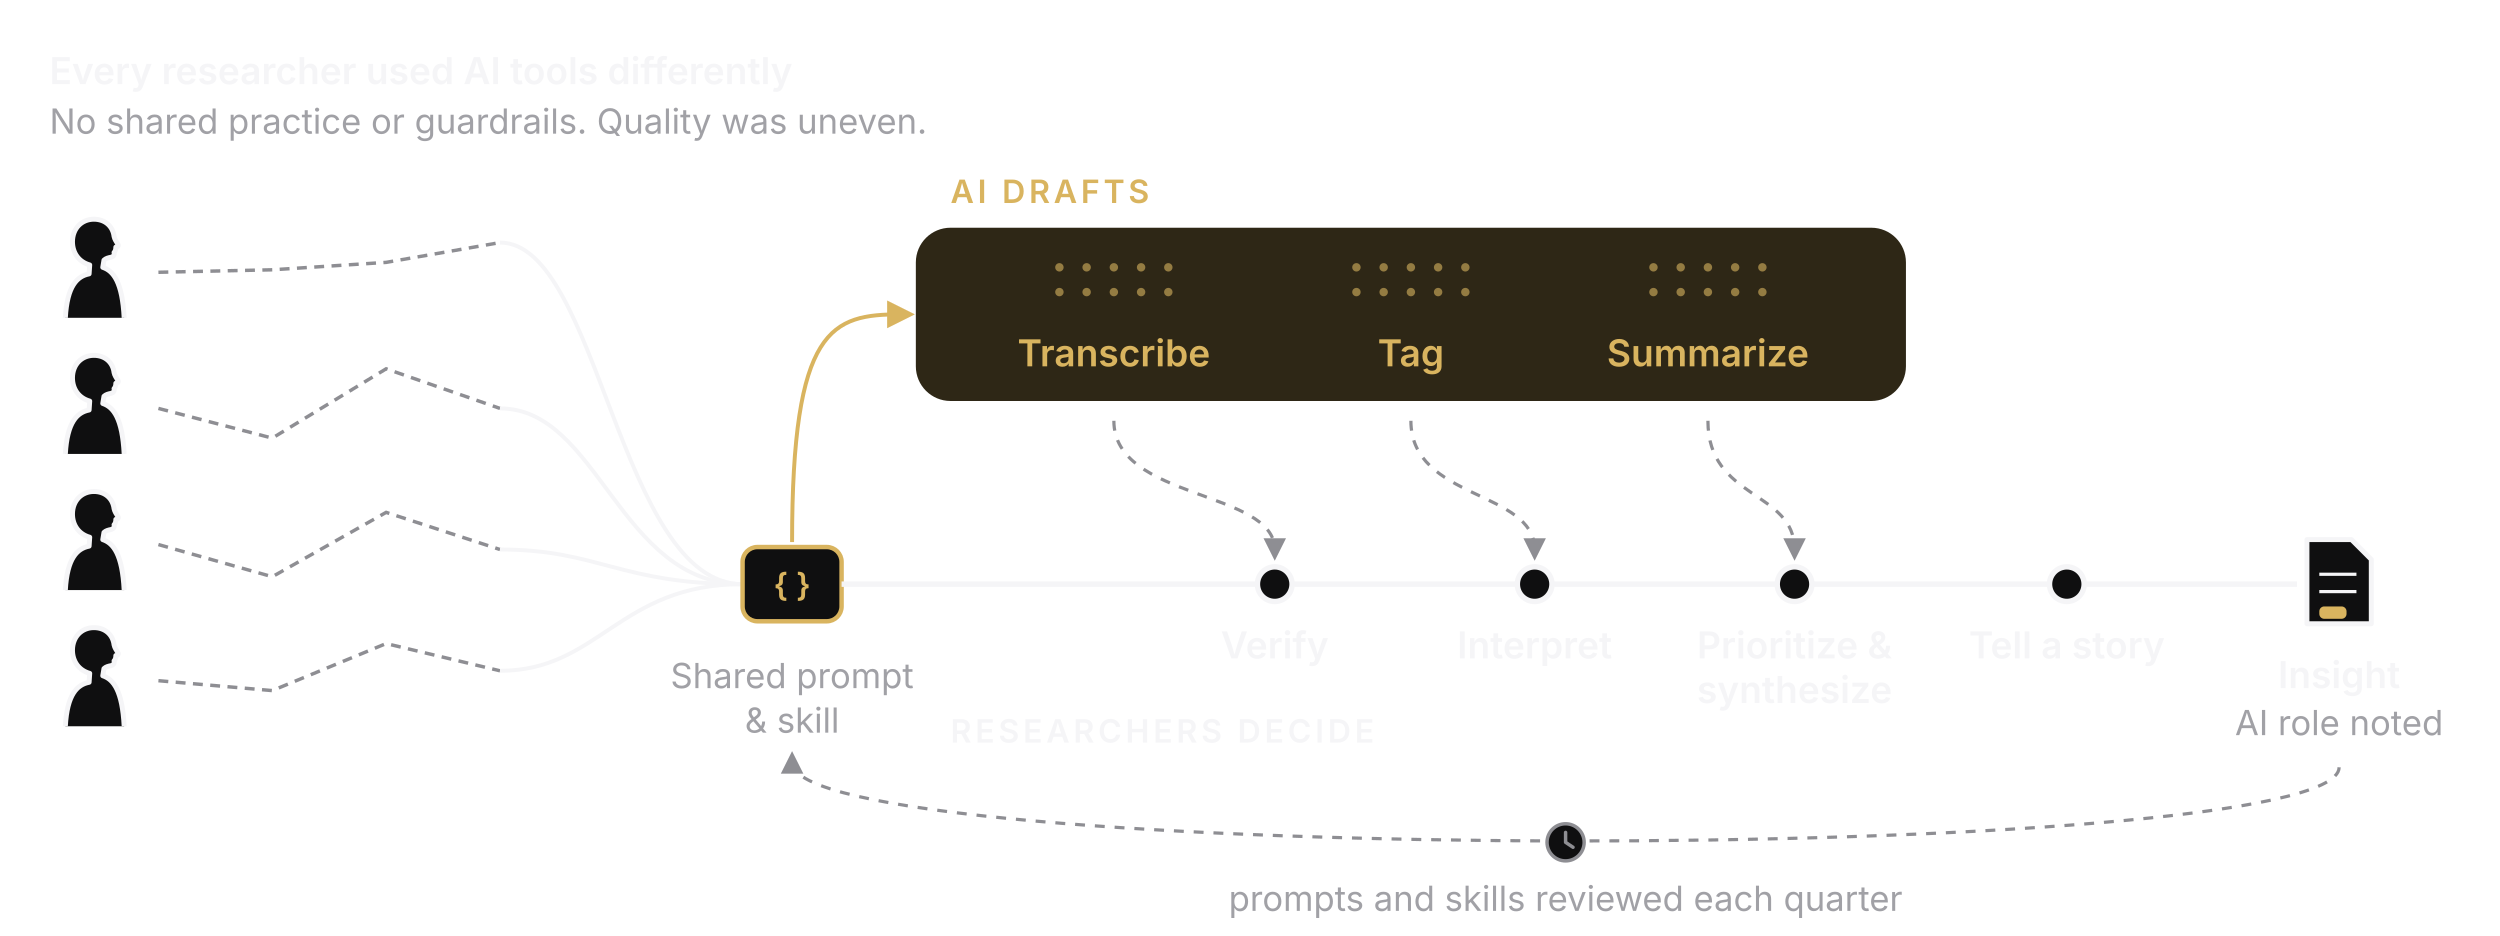
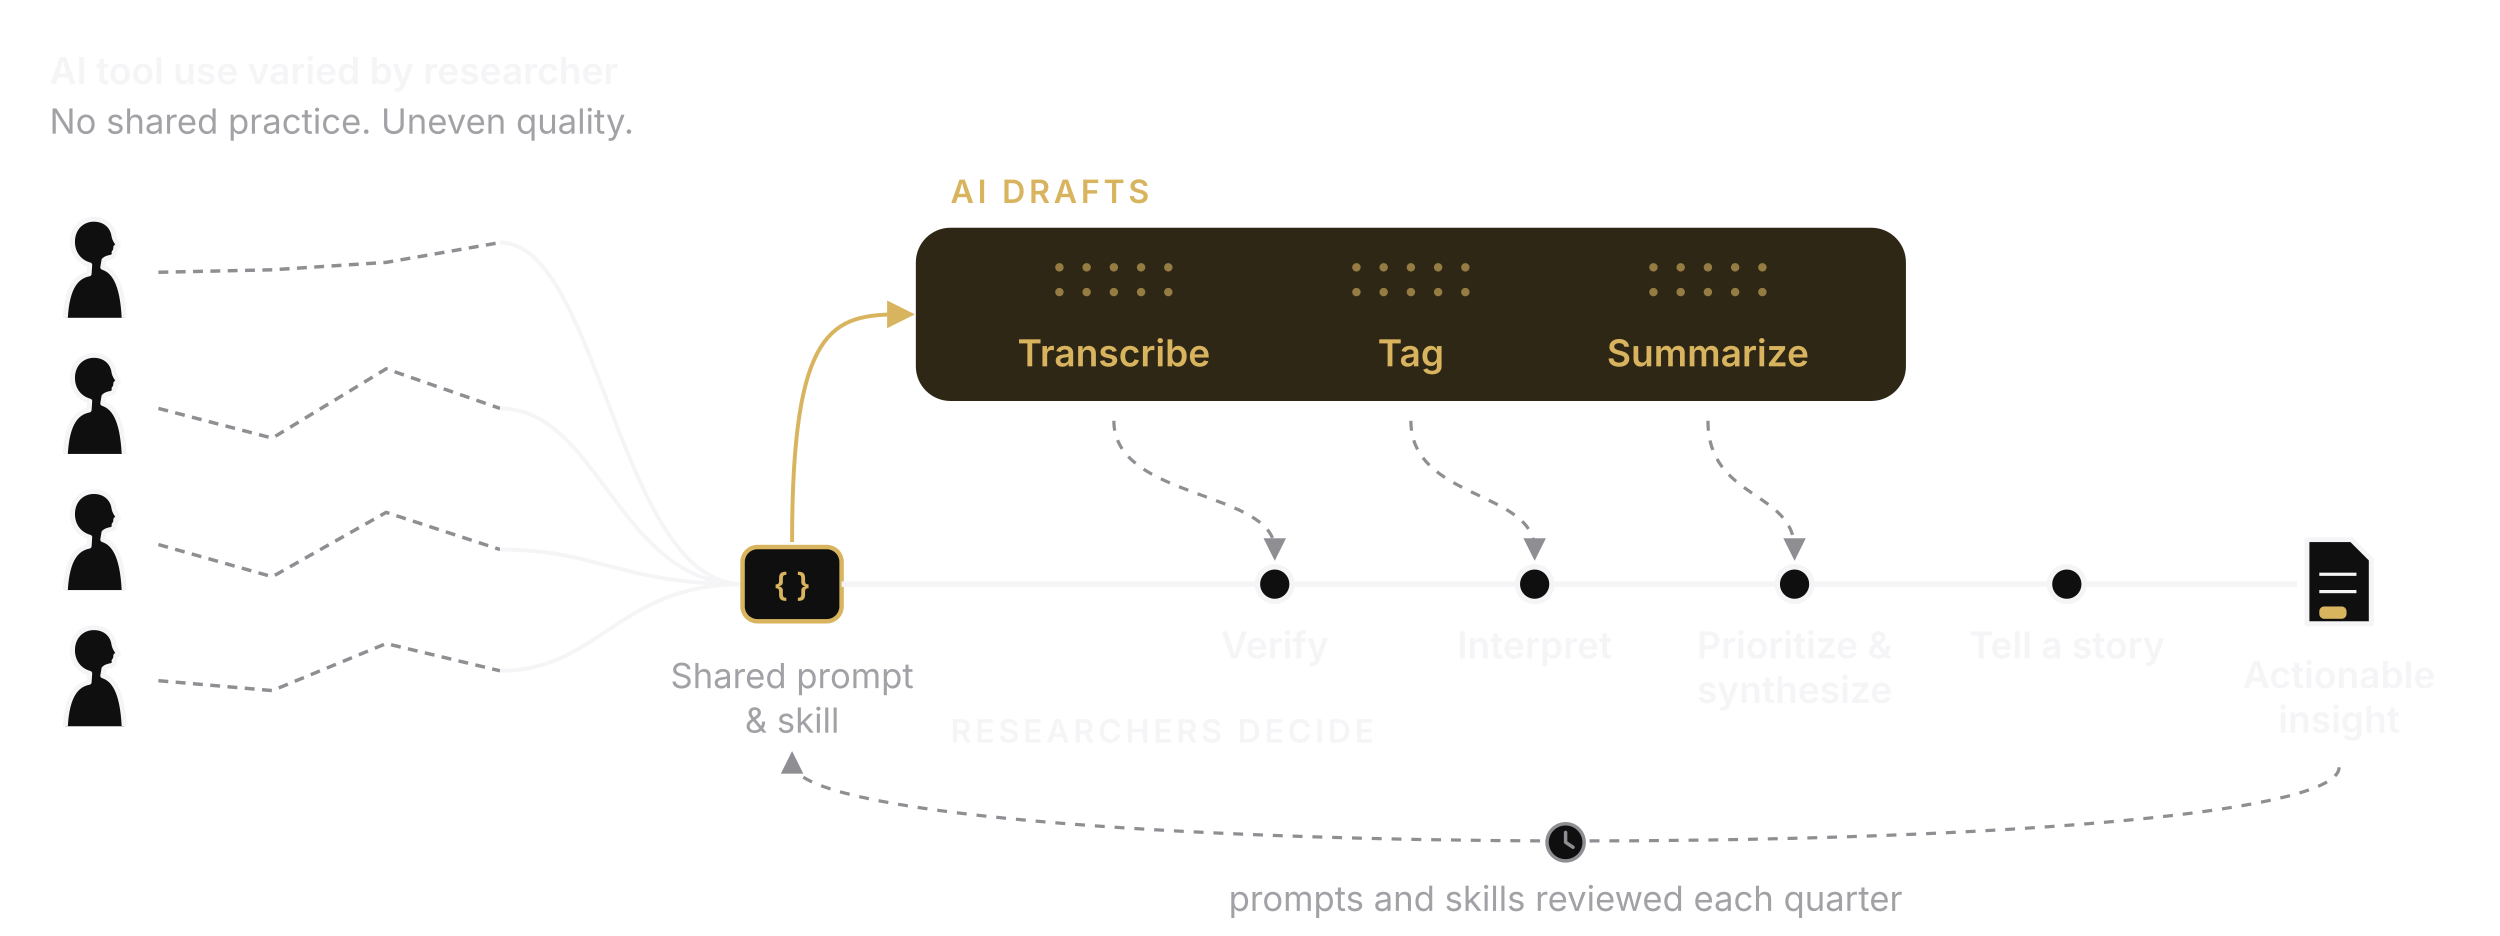
<svg xmlns="http://www.w3.org/2000/svg" viewBox="0 0 1010 378" fill="#f5f5f7" font-family="-apple-system, BlinkMacSystemFont, 'SF Pro Text', 'Helvetica Neue', Inter, Arial, sans-serif">
  <defs>
    <marker id="ar" viewBox="0 0 10 10" refX="5" refY="5" markerWidth="7" markerHeight="7" orient="auto-start-reverse">
      <path d="M0 0 L10 5 L0 10z" fill="#8e8e93" />
    </marker>
    <marker id="aa" viewBox="0 0 10 10" refX="5" refY="5" markerWidth="7" markerHeight="7" orient="auto-start-reverse">
      <path d="M0 0 L10 5 L0 10z" fill="#d9b45f" />
    </marker>
  </defs>
-   <text x="20" y="34" font-size="15" font-weight="600" fill="#f5f5f7" text-anchor="start">Every researcher used AI tools differently</text>
-   <text x="20" y="54" font-size="14" font-weight="400" fill="#a1a1a6" text-anchor="start">No shared practice or guardrails. Quality was uneven.</text>
-   <g transform="translate(18 72) scale(0.12)">
-     <path d="M70 470 C76 362 110 330 150 322 L152 292 C116 282 94 252 94 214 C94 168 126 138 166 138 C204 138 230 162 234 196 C236 206 242 214 248 224 C250 228 246 232 240 232 C240 240 238 246 234 250 C236 258 232 264 224 266 C214 268 206 270 200 276 L196 300 C232 312 262 350 268 470" fill="#0f0f10" stroke="#f5f5f7" stroke-width="16.7" stroke-linejoin="round" />
+   <text x="20" y="34" font-size="15" font-weight="600" fill="#f5f5f7" text-anchor="start">AI tool use varied by researcher</text>
+   <text x="20" y="54" font-size="14" font-weight="400" fill="#a1a1a6" text-anchor="start">No shared practice. Uneven quality.</text>
+   <g>
+     <g transform="translate(18 72) scale(0.12)">
+       <path d="M70 470 C76 362 110 330 150 322 L152 292 C116 282 94 252 94 214 C94 168 126 138 166 138 C204 138 230 162 234 196 C236 206 242 214 248 224 C250 228 246 232 240 232 C240 240 238 246 234 250 C236 258 232 264 224 266 C214 268 206 270 200 276 L196 300 C232 312 262 350 268 470" fill="#0f0f10" stroke="#f5f5f7" stroke-width="16.7" stroke-linejoin="round" />
+     </g>
+     <path d="M64 110 L110 109 L156 106 L202 98" fill="none" stroke="#8e8e93" stroke-width="1.4" stroke-dasharray="4 3" />
+     <path d="M202 98 C242 98, 250 236, 300 236" fill="none" stroke="#f5f5f7" stroke-width="1.6" />
+     <g transform="translate(18 127) scale(0.12)">
+       <path d="M70 470 C76 362 110 330 150 322 L152 292 C116 282 94 252 94 214 C94 168 126 138 166 138 C204 138 230 162 234 196 C236 206 242 214 248 224 C250 228 246 232 240 232 C240 240 238 246 234 250 C236 258 232 264 224 266 C214 268 206 270 200 276 L196 300 C232 312 262 350 268 470" fill="#0f0f10" stroke="#f5f5f7" stroke-width="16.7" stroke-linejoin="round" />
+     </g>
+     <path d="M64 165 L110 177 L156 149 L202 165" fill="none" stroke="#8e8e93" stroke-width="1.4" stroke-dasharray="4 3" />
+     <path d="M202 165 C242 165, 250 236, 300 236" fill="none" stroke="#f5f5f7" stroke-width="1.6" />
+     <g transform="translate(18 182) scale(0.12)">
+       <path d="M70 470 C76 362 110 330 150 322 L152 292 C116 282 94 252 94 214 C94 168 126 138 166 138 C204 138 230 162 234 196 C236 206 242 214 248 224 C250 228 246 232 240 232 C240 240 238 246 234 250 C236 258 232 264 224 266 C214 268 206 270 200 276 L196 300 C232 312 262 350 268 470" fill="#0f0f10" stroke="#f5f5f7" stroke-width="16.7" stroke-linejoin="round" />
+     </g>
+     <path d="M64 220 L110 233 L156 207 L202 222" fill="none" stroke="#8e8e93" stroke-width="1.4" stroke-dasharray="4 3" />
+     <path d="M202 222 C242 222, 250 236, 300 236" fill="none" stroke="#f5f5f7" stroke-width="1.6" />
+     <g transform="translate(18 237) scale(0.12)">
+       <path d="M70 470 C76 362 110 330 150 322 L152 292 C116 282 94 252 94 214 C94 168 126 138 166 138 C204 138 230 162 234 196 C236 206 242 214 248 224 C250 228 246 232 240 232 C240 240 238 246 234 250 C236 258 232 264 224 266 C214 268 206 270 200 276 L196 300 C232 312 262 350 268 470" fill="#0f0f10" stroke="#f5f5f7" stroke-width="16.7" stroke-linejoin="round" />
+     </g>
+     <path d="M64 275 L110 279 L156 260 L202 271" fill="none" stroke="#8e8e93" stroke-width="1.4" stroke-dasharray="4 3" />
+     <path d="M202 271 C242 271, 250 236, 300 236" fill="none" stroke="#f5f5f7" stroke-width="1.6" />
+     <rect x="300" y="221" width="40" height="30" rx="6" fill="#0f0f10" stroke="#d9b45f" stroke-width="1.8" />
+     <text x="320" y="241" font-size="13" font-weight="600" fill="#d9b45f" text-anchor="middle">{ }</text>
+     <text x="320" y="278" font-size="14" font-weight="400" fill="#a1a1a6" text-anchor="middle">Shared prompt</text>
+     <text x="320" y="296" font-size="14" font-weight="400" fill="#a1a1a6" text-anchor="middle">&amp; skill</text>
+     <rect x="370" y="92" width="400" height="70" rx="14" fill="#2e2716" />
+     <text x="384" y="82" font-size="13" font-weight="600" fill="#d9b45f" text-anchor="start" letter-spacing="1.5">AI DRAFTS</text>
+     <path d="M320 219 C320 132, 336 127, 364 127" fill="none" stroke="#d9b45f" stroke-width="1.6" marker-end="url(#aa)" />
+     <circle cx="428" cy="108" r="1.7" fill="#d9b45f" opacity=".6" />
+     <circle cx="428" cy="118" r="1.7" fill="#d9b45f" opacity=".6" />
+     <circle cx="439" cy="108" r="1.7" fill="#d9b45f" opacity=".6" />
+     <circle cx="439" cy="118" r="1.7" fill="#d9b45f" opacity=".6" />
+     <circle cx="450" cy="108" r="1.7" fill="#d9b45f" opacity=".6" />
+     <circle cx="450" cy="118" r="1.7" fill="#d9b45f" opacity=".6" />
+     <circle cx="461" cy="108" r="1.7" fill="#d9b45f" opacity=".6" />
+     <circle cx="461" cy="118" r="1.7" fill="#d9b45f" opacity=".6" />
+     <circle cx="472" cy="108" r="1.7" fill="#d9b45f" opacity=".6" />
+     <circle cx="472" cy="118" r="1.7" fill="#d9b45f" opacity=".6" />
+     <text x="450" y="148" font-size="15" font-weight="600" fill="#d9b45f" text-anchor="middle">Transcribe</text>
+     <circle cx="548" cy="108" r="1.7" fill="#d9b45f" opacity=".6" />
+     <circle cx="548" cy="118" r="1.7" fill="#d9b45f" opacity=".6" />
+     <circle cx="559" cy="108" r="1.7" fill="#d9b45f" opacity=".6" />
+     <circle cx="559" cy="118" r="1.7" fill="#d9b45f" opacity=".6" />
+     <circle cx="570" cy="108" r="1.7" fill="#d9b45f" opacity=".6" />
+     <circle cx="570" cy="118" r="1.7" fill="#d9b45f" opacity=".6" />
+     <circle cx="581" cy="108" r="1.7" fill="#d9b45f" opacity=".6" />
+     <circle cx="581" cy="118" r="1.7" fill="#d9b45f" opacity=".6" />
+     <circle cx="592" cy="108" r="1.7" fill="#d9b45f" opacity=".6" />
+     <circle cx="592" cy="118" r="1.7" fill="#d9b45f" opacity=".6" />
+     <text x="570" y="148" font-size="15" font-weight="600" fill="#d9b45f" text-anchor="middle">Tag</text>
+     <circle cx="668" cy="108" r="1.7" fill="#d9b45f" opacity=".6" />
+     <circle cx="668" cy="118" r="1.7" fill="#d9b45f" opacity=".6" />
+     <circle cx="679" cy="108" r="1.7" fill="#d9b45f" opacity=".6" />
+     <circle cx="679" cy="118" r="1.7" fill="#d9b45f" opacity=".6" />
+     <circle cx="690" cy="108" r="1.7" fill="#d9b45f" opacity=".6" />
+     <circle cx="690" cy="118" r="1.7" fill="#d9b45f" opacity=".6" />
+     <circle cx="701" cy="108" r="1.7" fill="#d9b45f" opacity=".6" />
+     <circle cx="701" cy="118" r="1.7" fill="#d9b45f" opacity=".6" />
+     <circle cx="712" cy="108" r="1.7" fill="#d9b45f" opacity=".6" />
+     <circle cx="712" cy="118" r="1.7" fill="#d9b45f" opacity=".6" />
+     <text x="690" y="148" font-size="15" font-weight="600" fill="#d9b45f" text-anchor="middle">Summarize</text>
+     <line x1="340" y1="236" x2="928" y2="236" stroke="#f5f5f7" stroke-width="2.2" />
+     <text x="384" y="300" font-size="13" font-weight="600" fill="#f5f5f7" text-anchor="start" letter-spacing="1.5">RESEARCHERS DECIDE</text>
+     <circle cx="515" cy="236" r="7" fill="#0f0f10" stroke="#f5f5f7" stroke-width="2.2" />
+     <text x="515" y="266" font-size="15" font-weight="600" fill="#f5f5f7" text-anchor="middle">Verify</text>
+     <circle cx="620" cy="236" r="7" fill="#0f0f10" stroke="#f5f5f7" stroke-width="2.2" />
+     <text x="620" y="266" font-size="15" font-weight="600" fill="#f5f5f7" text-anchor="middle">Interpret</text>
+     <circle cx="725" cy="236" r="7" fill="#0f0f10" stroke="#f5f5f7" stroke-width="2.2" />
+     <text x="725" y="266" font-size="15" font-weight="600" fill="#f5f5f7" text-anchor="middle">Prioritize &amp;</text>
+     <text x="725" y="284" font-size="15" font-weight="600" fill="#f5f5f7" text-anchor="middle">synthesize</text>
+     <circle cx="835" cy="236" r="7" fill="#0f0f10" stroke="#f5f5f7" stroke-width="2.2" />
+     <text x="835" y="266" font-size="15" font-weight="600" fill="#f5f5f7" text-anchor="middle">Tell a story</text>
+     <path d="M450 170 C450 202, 515 198, 515 222" fill="none" stroke="#8e8e93" stroke-width="1.3" stroke-dasharray="4 4" marker-end="url(#ar)" />
+     <path d="M570 170 C570 202, 620 198, 620 222" fill="none" stroke="#8e8e93" stroke-width="1.3" stroke-dasharray="4 4" marker-end="url(#ar)" />
+     <path d="M690 170 C690 202, 725 198, 725 222" fill="none" stroke="#8e8e93" stroke-width="1.3" stroke-dasharray="4 4" marker-end="url(#ar)" />
+     <g fill="#0f0f10" stroke="#f5f5f7" stroke-width="2" stroke-linejoin="round">
+       <path d="M932 218 h18 l8 8 v26 h-26z" />
+       <path d="M937 232 h15 M937 239 h15" stroke-width="1.3" fill="none" />
+     </g>
+     <rect x="937" y="245" width="11" height="5" rx="2" fill="#d9b45f" />
+     <text x="945" y="278" font-size="15" font-weight="600" fill="#f5f5f7" text-anchor="middle">Actionable</text>
+     <text x="945" y="296" font-size="15" font-weight="600" fill="#f5f5f7" text-anchor="middle">insight</text>
+     <path d="M945 310 C945 350, 320 350, 320 308" fill="none" stroke="#8e8e93" stroke-width="1.3" stroke-dasharray="4 4" marker-end="url(#ar)" />
+     <text x="632.5" y="368" font-size="14" font-weight="400" fill="#a1a1a6" text-anchor="middle">prompts and skills reviewed each quarter</text>
+     <g>
+       <circle cx="632.5" cy="340.3" r="7.5" fill="#0f0f10" stroke="#8e8e93" stroke-width="1.4" />
+       <path d="M632.5 336.3 V340.3 L635.5 342.3" fill="none" stroke="#8e8e93" stroke-width="1.4" stroke-linecap="round" stroke-linejoin="round" />
+     </g>
+     <style>@media (prefers-reduced-motion: reduce){.fx{display:none}}</style>
+     <circle class="fx" r="3.5" fill="#ff7a6b" opacity="0">
+       <animateMotion dur="12s" repeatCount="indefinite" path="M64 110 L110 109 L156 106 L202 98 C242 98, 250 236, 300 236" keyPoints="0;0;1;1" keyTimes="0;0.01;0.22;1" calcMode="linear" />
+       <animate attributeName="opacity" dur="12s" repeatCount="indefinite" values="0;0;1;1;0;0" keyTimes="0;0.01;0.015;0.215;0.22;1" />
+     </circle>
+     <circle class="fx" r="3.5" fill="#ff7a6b" opacity="0">
+       <animateMotion dur="12s" repeatCount="indefinite" path="M64 165 L110 177 L156 149 L202 165 C242 165, 250 236, 300 236" keyPoints="0;0;1;1" keyTimes="0;0.03;0.24;1" calcMode="linear" />
+       <animate attributeName="opacity" dur="12s" repeatCount="indefinite" values="0;0;1;1;0;0" keyTimes="0;0.03;0.035;0.235;0.24;1" />
+     </circle>
+     <circle class="fx" r="3.5" fill="#ff7a6b" opacity="0">
+       <animateMotion dur="12s" repeatCount="indefinite" path="M64 220 L110 233 L156 207 L202 222 C242 222, 250 236, 300 236" keyPoints="0;0;1;1" keyTimes="0;0.05;0.26;1" calcMode="linear" />
+       <animate attributeName="opacity" dur="12s" repeatCount="indefinite" values="0;0;1;1;0;0" keyTimes="0;0.05;0.055;0.255;0.26;1" />
+     </circle>
+     <circle class="fx" r="3.5" fill="#ff7a6b" opacity="0">
+       <animateMotion dur="12s" repeatCount="indefinite" path="M64 275 L110 279 L156 260 L202 271 C242 271, 250 236, 300 236" keyPoints="0;0;1;1" keyTimes="0;0.07;0.28;1" calcMode="linear" />
+       <animate attributeName="opacity" dur="12s" repeatCount="indefinite" values="0;0;1;1;0;0" keyTimes="0;0.07;0.075;0.275;0.28;1" />
+     </circle>
+     <rect class="fx" x="296" y="217" width="48" height="38" rx="9" fill="none" stroke="#d9b45f" stroke-width="2" opacity="0">
+       <animate attributeName="opacity" dur="12s" repeatCount="indefinite" values="0;0;1;0;0" keyTimes="0;0.24;0.280;0.32;1" />
+     </rect>
+     <circle class="fx" r="4" fill="#d9b45f" opacity="0">
+       <animateMotion dur="12s" repeatCount="indefinite" path="M320 219 C320 132, 336 127, 364 127 L450 127" keyPoints="0;0;1;1" keyTimes="0;0.27;0.37;1" calcMode="linear" />
+       <animate attributeName="opacity" dur="12s" repeatCount="indefinite" values="0;0;1;1;0;0" keyTimes="0;0.27;0.275;0.365;0.37;1" />
+     </circle>
+     <rect class="fx" x="368" y="90" width="404" height="74" rx="15" fill="none" stroke="#d9b45f" stroke-width="2" opacity="0">
+       <animate attributeName="opacity" dur="12s" repeatCount="indefinite" values="0;0;1;0;0" keyTimes="0;0.36;0.410;0.46;1" />
+     </rect>
+     <circle class="fx" r="4" fill="#d9b45f" opacity="0">
+       <animateMotion dur="12s" repeatCount="indefinite" path="M450 168 C450 202, 515 198, 515 236" keyPoints="0;0;1;1" keyTimes="0;0.44;0.55;1" calcMode="linear" />
+       <animate attributeName="opacity" dur="12s" repeatCount="indefinite" values="0;0;1;1;0;0" keyTimes="0;0.44;0.445;0.545;0.55;1" />
+     </circle>
+     <circle class="fx" r="4" fill="#d9b45f" opacity="0">
+       <animateMotion dur="12s" repeatCount="indefinite" path="M570 168 C570 202, 620 198, 620 236" keyPoints="0;0;1;1" keyTimes="0;0.44;0.55;1" calcMode="linear" />
+       <animate attributeName="opacity" dur="12s" repeatCount="indefinite" values="0;0;1;1;0;0" keyTimes="0;0.44;0.445;0.545;0.55;1" />
+     </circle>
+     <circle class="fx" r="4" fill="#d9b45f" opacity="0">
+       <animateMotion dur="12s" repeatCount="indefinite" path="M690 168 C690 202, 725 198, 725 236" keyPoints="0;0;1;1" keyTimes="0;0.44;0.55;1" calcMode="linear" />
+       <animate attributeName="opacity" dur="12s" repeatCount="indefinite" values="0;0;1;1;0;0" keyTimes="0;0.44;0.445;0.545;0.55;1" />
+     </circle>
+     <g class="fx" opacity="0">
+       <circle cx="0" cy="-17" r="3.8" fill="#f5f5f7" stroke="#0f0f10" stroke-width="1.2" />
+       <path d="M-6.5 -3 Q-6.5 -12 0 -12 Q6.5 -12 6.5 -3 Z" fill="#f5f5f7" stroke="#0f0f10" stroke-width="1.2" />
+       <animateMotion dur="12s" repeatCount="indefinite" path="M515 236 L930 236" keyPoints="0;0;1;1" keyTimes="0;0.56;0.76;1" calcMode="linear" />
+       <animate attributeName="opacity" dur="12s" repeatCount="indefinite" values="0;0;1;1;0;0" keyTimes="0;0.56;0.565;0.755;0.76;1" />
+     </g>
+     <circle class="fx" cx="515" cy="236" r="7" fill="#d9b45f" opacity="0">
+       <animate attributeName="opacity" dur="12s" repeatCount="indefinite" values="0;0;1;0;0" keyTimes="0;0.55;0.585;0.62;1" />
+     </circle>
+     <circle class="fx" cx="620" cy="236" r="7" fill="#d9b45f" opacity="0">
+       <animate attributeName="opacity" dur="12s" repeatCount="indefinite" values="0;0;1;0;0" keyTimes="0;0.601;0.636;0.671;1" />
+     </circle>
+     <circle class="fx" cx="725" cy="236" r="7" fill="#d9b45f" opacity="0">
+       <animate attributeName="opacity" dur="12s" repeatCount="indefinite" values="0;0;1;0;0" keyTimes="0;0.651;0.686;0.721;1" />
+     </circle>
+     <circle class="fx" cx="835" cy="236" r="7" fill="#d9b45f" opacity="0">
+       <animate attributeName="opacity" dur="12s" repeatCount="indefinite" values="0;0;1;0;0" keyTimes="0;0.704;0.739;0.774;1" />
+     </circle>
+     <rect class="fx" x="926" y="212" width="38" height="44" rx="6" fill="none" stroke="#d9b45f" stroke-width="2" opacity="0">
+       <animate attributeName="opacity" dur="12s" repeatCount="indefinite" values="0;0;1;0;0" keyTimes="0;0.75;0.795;0.84;1" />
+     </rect>
+     <g class="fx" transform="translate(965 214)">
+       <g opacity="0">
+         <path d="M0 -7 Q0.98 -0.98 7 0 Q0.98 0.98 0 7 Q-0.98 0.98 -7 0 Q-0.98 -0.98 0 -7 Z" fill="#d9b45f" />
+         <animate attributeName="opacity" dur="12s" repeatCount="indefinite" values="0;0;1;0;0" keyTimes="0;0.755;0.807;0.86;1" />
+         <animateTransform attributeName="transform" type="scale" dur="12s" repeatCount="indefinite" values="0.2;0.2;1.1;0.6;0.2" keyTimes="0;0.755;0.807;0.86;1" />
+       </g>
+     </g>
+     <g class="fx" transform="translate(974 228)">
+       <g opacity="0">
+         <path d="M0 -4 Q0.56 -0.56 4 0 Q0.56 0.56 0 4 Q-0.56 0.56 -4 0 Q-0.56 -0.56 0 -4 Z" fill="#d9b45f" />
+         <animate attributeName="opacity" dur="12s" repeatCount="indefinite" values="0;0;1;0;0" keyTimes="0;0.775;0.825;0.875;1" />
+         <animateTransform attributeName="transform" type="scale" dur="12s" repeatCount="indefinite" values="0.2;0.2;1.1;0.6;0.2" keyTimes="0;0.775;0.825;0.875;1" />
+       </g>
+     </g>
+     <g class="fx" transform="translate(924 210)">
+       <g opacity="0">
+         <path d="M0 -3.5 Q0.49 -0.49 3.5 0 Q0.49 0.49 0 3.5 Q-0.49 0.49 -3.5 0 Q-0.49 -0.49 0 -3.5 Z" fill="#d9b45f" />
+         <animate attributeName="opacity" dur="12s" repeatCount="indefinite" values="0;0;1;0;0" keyTimes="0;0.79;0.838;0.885;1" />
+         <animateTransform attributeName="transform" type="scale" dur="12s" repeatCount="indefinite" values="0.2;0.2;1.1;0.6;0.2" keyTimes="0;0.79;0.838;0.885;1" />
+       </g>
+     </g>
+     <circle class="fx" r="3.5" fill="#8e8e93" opacity="0">
+       <animateMotion dur="12s" repeatCount="indefinite" path="M945 310 C945 350, 320 350, 320 308" keyPoints="0;0;1;1" keyTimes="0;0.82;0.98;1" calcMode="linear" />
+       <animate attributeName="opacity" dur="12s" repeatCount="indefinite" values="0;0;1;1;0;0" keyTimes="0;0.82;0.825;0.975;0.98;1" />
+     </circle>
  </g>
-   <path d="M64 110 L110 109 L156 106 L202 98" fill="none" stroke="#8e8e93" stroke-width="1.4" stroke-dasharray="4 3" />
-   <path d="M202 98 C242 98, 250 236, 300 236" fill="none" stroke="#f5f5f7" stroke-width="1.6" />
-   <g transform="translate(18 127) scale(0.12)">
-     <path d="M70 470 C76 362 110 330 150 322 L152 292 C116 282 94 252 94 214 C94 168 126 138 166 138 C204 138 230 162 234 196 C236 206 242 214 248 224 C250 228 246 232 240 232 C240 240 238 246 234 250 C236 258 232 264 224 266 C214 268 206 270 200 276 L196 300 C232 312 262 350 268 470" fill="#0f0f10" stroke="#f5f5f7" stroke-width="16.7" stroke-linejoin="round" />
-   </g>
-   <path d="M64 165 L110 177 L156 149 L202 165" fill="none" stroke="#8e8e93" stroke-width="1.4" stroke-dasharray="4 3" />
-   <path d="M202 165 C242 165, 250 236, 300 236" fill="none" stroke="#f5f5f7" stroke-width="1.6" />
-   <g transform="translate(18 182) scale(0.12)">
-     <path d="M70 470 C76 362 110 330 150 322 L152 292 C116 282 94 252 94 214 C94 168 126 138 166 138 C204 138 230 162 234 196 C236 206 242 214 248 224 C250 228 246 232 240 232 C240 240 238 246 234 250 C236 258 232 264 224 266 C214 268 206 270 200 276 L196 300 C232 312 262 350 268 470" fill="#0f0f10" stroke="#f5f5f7" stroke-width="16.7" stroke-linejoin="round" />
-   </g>
-   <path d="M64 220 L110 233 L156 207 L202 222" fill="none" stroke="#8e8e93" stroke-width="1.4" stroke-dasharray="4 3" />
-   <path d="M202 222 C242 222, 250 236, 300 236" fill="none" stroke="#f5f5f7" stroke-width="1.6" />
-   <g transform="translate(18 237) scale(0.12)">
-     <path d="M70 470 C76 362 110 330 150 322 L152 292 C116 282 94 252 94 214 C94 168 126 138 166 138 C204 138 230 162 234 196 C236 206 242 214 248 224 C250 228 246 232 240 232 C240 240 238 246 234 250 C236 258 232 264 224 266 C214 268 206 270 200 276 L196 300 C232 312 262 350 268 470" fill="#0f0f10" stroke="#f5f5f7" stroke-width="16.7" stroke-linejoin="round" />
-   </g>
-   <path d="M64 275 L110 279 L156 260 L202 271" fill="none" stroke="#8e8e93" stroke-width="1.4" stroke-dasharray="4 3" />
-   <path d="M202 271 C242 271, 250 236, 300 236" fill="none" stroke="#f5f5f7" stroke-width="1.6" />
-   <rect x="300" y="221" width="40" height="30" rx="6" fill="#0f0f10" stroke="#d9b45f" stroke-width="1.8" />
-   <text x="320" y="241" font-size="13" font-weight="600" fill="#d9b45f" text-anchor="middle">{ }</text>
-   <text x="320" y="278" font-size="14" font-weight="400" fill="#a1a1a6" text-anchor="middle">Shared prompt</text>
-   <text x="320" y="296" font-size="14" font-weight="400" fill="#a1a1a6" text-anchor="middle">&amp; skill</text>
-   <rect x="370" y="92" width="400" height="70" rx="14" fill="#2e2716" />
-   <text x="384" y="82" font-size="13" font-weight="600" fill="#d9b45f" text-anchor="start" letter-spacing="1.5">AI DRAFTS</text>
-   <path d="M320 219 C320 132, 336 127, 364 127" fill="none" stroke="#d9b45f" stroke-width="1.6" marker-end="url(#aa)" />
-   <circle cx="428" cy="108" r="1.7" fill="#d9b45f" opacity=".6" />
-   <circle cx="428" cy="118" r="1.7" fill="#d9b45f" opacity=".6" />
-   <circle cx="439" cy="108" r="1.7" fill="#d9b45f" opacity=".6" />
-   <circle cx="439" cy="118" r="1.7" fill="#d9b45f" opacity=".6" />
-   <circle cx="450" cy="108" r="1.7" fill="#d9b45f" opacity=".6" />
-   <circle cx="450" cy="118" r="1.7" fill="#d9b45f" opacity=".6" />
-   <circle cx="461" cy="108" r="1.7" fill="#d9b45f" opacity=".6" />
-   <circle cx="461" cy="118" r="1.7" fill="#d9b45f" opacity=".6" />
-   <circle cx="472" cy="108" r="1.7" fill="#d9b45f" opacity=".6" />
-   <circle cx="472" cy="118" r="1.7" fill="#d9b45f" opacity=".6" />
-   <text x="450" y="148" font-size="15" font-weight="600" fill="#d9b45f" text-anchor="middle">Transcribe</text>
-   <circle cx="548" cy="108" r="1.7" fill="#d9b45f" opacity=".6" />
-   <circle cx="548" cy="118" r="1.7" fill="#d9b45f" opacity=".6" />
-   <circle cx="559" cy="108" r="1.7" fill="#d9b45f" opacity=".6" />
-   <circle cx="559" cy="118" r="1.7" fill="#d9b45f" opacity=".6" />
-   <circle cx="570" cy="108" r="1.7" fill="#d9b45f" opacity=".6" />
-   <circle cx="570" cy="118" r="1.7" fill="#d9b45f" opacity=".6" />
-   <circle cx="581" cy="108" r="1.7" fill="#d9b45f" opacity=".6" />
-   <circle cx="581" cy="118" r="1.7" fill="#d9b45f" opacity=".6" />
-   <circle cx="592" cy="108" r="1.7" fill="#d9b45f" opacity=".6" />
-   <circle cx="592" cy="118" r="1.7" fill="#d9b45f" opacity=".6" />
-   <text x="570" y="148" font-size="15" font-weight="600" fill="#d9b45f" text-anchor="middle">Tag</text>
-   <circle cx="668" cy="108" r="1.7" fill="#d9b45f" opacity=".6" />
-   <circle cx="668" cy="118" r="1.7" fill="#d9b45f" opacity=".6" />
-   <circle cx="679" cy="108" r="1.7" fill="#d9b45f" opacity=".6" />
-   <circle cx="679" cy="118" r="1.7" fill="#d9b45f" opacity=".6" />
-   <circle cx="690" cy="108" r="1.7" fill="#d9b45f" opacity=".6" />
-   <circle cx="690" cy="118" r="1.7" fill="#d9b45f" opacity=".6" />
-   <circle cx="701" cy="108" r="1.7" fill="#d9b45f" opacity=".6" />
-   <circle cx="701" cy="118" r="1.7" fill="#d9b45f" opacity=".6" />
-   <circle cx="712" cy="108" r="1.7" fill="#d9b45f" opacity=".6" />
-   <circle cx="712" cy="118" r="1.7" fill="#d9b45f" opacity=".6" />
-   <text x="690" y="148" font-size="15" font-weight="600" fill="#d9b45f" text-anchor="middle">Summarize</text>
-   <line x1="340" y1="236" x2="928" y2="236" stroke="#f5f5f7" stroke-width="2.2" />
-   <text x="384" y="300" font-size="13" font-weight="600" fill="#f5f5f7" text-anchor="start" letter-spacing="1.5">RESEARCHERS DECIDE</text>
-   <circle cx="515" cy="236" r="7" fill="#0f0f10" stroke="#f5f5f7" stroke-width="2.2" />
-   <text x="515" y="266" font-size="15" font-weight="600" fill="#f5f5f7" text-anchor="middle">Verify</text>
-   <circle cx="620" cy="236" r="7" fill="#0f0f10" stroke="#f5f5f7" stroke-width="2.2" />
-   <text x="620" y="266" font-size="15" font-weight="600" fill="#f5f5f7" text-anchor="middle">Interpret</text>
-   <circle cx="725" cy="236" r="7" fill="#0f0f10" stroke="#f5f5f7" stroke-width="2.2" />
-   <text x="725" y="266" font-size="15" font-weight="600" fill="#f5f5f7" text-anchor="middle">Prioritize &amp;</text>
-   <text x="725" y="284" font-size="15" font-weight="600" fill="#f5f5f7" text-anchor="middle">synthesize</text>
-   <circle cx="835" cy="236" r="7" fill="#0f0f10" stroke="#f5f5f7" stroke-width="2.2" />
-   <text x="835" y="266" font-size="15" font-weight="600" fill="#f5f5f7" text-anchor="middle">Tell a story</text>
-   <path d="M450 170 C450 202, 515 198, 515 222" fill="none" stroke="#8e8e93" stroke-width="1.3" stroke-dasharray="4 4" marker-end="url(#ar)" />
-   <path d="M570 170 C570 202, 620 198, 620 222" fill="none" stroke="#8e8e93" stroke-width="1.3" stroke-dasharray="4 4" marker-end="url(#ar)" />
-   <path d="M690 170 C690 202, 725 198, 725 222" fill="none" stroke="#8e8e93" stroke-width="1.3" stroke-dasharray="4 4" marker-end="url(#ar)" />
-   <g fill="#0f0f10" stroke="#f5f5f7" stroke-width="2" stroke-linejoin="round">
-     <path d="M932 218 h18 l8 8 v26 h-26z" />
-     <path d="M937 232 h15 M937 239 h15" stroke-width="1.3" fill="none" />
-   </g>
-   <rect x="937" y="245" width="11" height="5" rx="2" fill="#d9b45f" />
-   <text x="945" y="278" font-size="15" font-weight="600" fill="#f5f5f7" text-anchor="middle">Insight</text>
-   <text x="945" y="297" font-size="14" font-weight="400" fill="#a1a1a6" text-anchor="middle">AI role noted</text>
-   <path d="M945 310 C945 350, 320 350, 320 308" fill="none" stroke="#8e8e93" stroke-width="1.3" stroke-dasharray="4 4" marker-end="url(#ar)" />
-   <text x="632.5" y="368" font-size="14" font-weight="400" fill="#a1a1a6" text-anchor="middle">prompts and skills reviewed each quarter</text>
-   <g>
-     <circle cx="632.5" cy="340.3" r="7.5" fill="#0f0f10" stroke="#8e8e93" stroke-width="1.4" />
-     <path d="M632.5 336.3 V340.3 L635.5 342.3" fill="none" stroke="#8e8e93" stroke-width="1.4" stroke-linecap="round" stroke-linejoin="round" />
-   </g>
-   <style>@media (prefers-reduced-motion: reduce){.fx{display:none}}</style>
-   <circle class="fx" r="3.5" fill="#ff7a6b" opacity="0">
-     <animateMotion dur="12s" repeatCount="indefinite" path="M64 110 L110 109 L156 106 L202 98 C242 98, 250 236, 300 236" keyPoints="0;0;1;1" keyTimes="0;0.01;0.22;1" calcMode="linear" />
-     <animate attributeName="opacity" dur="12s" repeatCount="indefinite" values="0;0;1;1;0;0" keyTimes="0;0.01;0.015;0.215;0.22;1" />
-   </circle>
-   <circle class="fx" r="3.5" fill="#ff7a6b" opacity="0">
-     <animateMotion dur="12s" repeatCount="indefinite" path="M64 165 L110 177 L156 149 L202 165 C242 165, 250 236, 300 236" keyPoints="0;0;1;1" keyTimes="0;0.03;0.24;1" calcMode="linear" />
-     <animate attributeName="opacity" dur="12s" repeatCount="indefinite" values="0;0;1;1;0;0" keyTimes="0;0.03;0.035;0.235;0.24;1" />
-   </circle>
-   <circle class="fx" r="3.5" fill="#ff7a6b" opacity="0">
-     <animateMotion dur="12s" repeatCount="indefinite" path="M64 220 L110 233 L156 207 L202 222 C242 222, 250 236, 300 236" keyPoints="0;0;1;1" keyTimes="0;0.05;0.26;1" calcMode="linear" />
-     <animate attributeName="opacity" dur="12s" repeatCount="indefinite" values="0;0;1;1;0;0" keyTimes="0;0.05;0.055;0.255;0.26;1" />
-   </circle>
-   <circle class="fx" r="3.5" fill="#ff7a6b" opacity="0">
-     <animateMotion dur="12s" repeatCount="indefinite" path="M64 275 L110 279 L156 260 L202 271 C242 271, 250 236, 300 236" keyPoints="0;0;1;1" keyTimes="0;0.07;0.28;1" calcMode="linear" />
-     <animate attributeName="opacity" dur="12s" repeatCount="indefinite" values="0;0;1;1;0;0" keyTimes="0;0.07;0.075;0.275;0.28;1" />
-   </circle>
-   <rect class="fx" x="296" y="217" width="48" height="38" rx="9" fill="none" stroke="#d9b45f" stroke-width="2" opacity="0">
-     <animate attributeName="opacity" dur="12s" repeatCount="indefinite" values="0;0;1;0;0" keyTimes="0;0.24;0.280;0.32;1" />
-   </rect>
-   <circle class="fx" r="4" fill="#d9b45f" opacity="0">
-     <animateMotion dur="12s" repeatCount="indefinite" path="M320 219 C320 132, 336 127, 364 127 L450 127" keyPoints="0;0;1;1" keyTimes="0;0.27;0.37;1" calcMode="linear" />
-     <animate attributeName="opacity" dur="12s" repeatCount="indefinite" values="0;0;1;1;0;0" keyTimes="0;0.27;0.275;0.365;0.37;1" />
-   </circle>
-   <rect class="fx" x="368" y="90" width="404" height="74" rx="15" fill="none" stroke="#d9b45f" stroke-width="2" opacity="0">
-     <animate attributeName="opacity" dur="12s" repeatCount="indefinite" values="0;0;1;0;0" keyTimes="0;0.36;0.410;0.46;1" />
-   </rect>
-   <circle class="fx" r="4" fill="#d9b45f" opacity="0">
-     <animateMotion dur="12s" repeatCount="indefinite" path="M450 168 C450 202, 515 198, 515 236" keyPoints="0;0;1;1" keyTimes="0;0.44;0.55;1" calcMode="linear" />
-     <animate attributeName="opacity" dur="12s" repeatCount="indefinite" values="0;0;1;1;0;0" keyTimes="0;0.44;0.445;0.545;0.55;1" />
-   </circle>
-   <circle class="fx" r="4" fill="#d9b45f" opacity="0">
-     <animateMotion dur="12s" repeatCount="indefinite" path="M570 168 C570 202, 620 198, 620 236" keyPoints="0;0;1;1" keyTimes="0;0.44;0.55;1" calcMode="linear" />
-     <animate attributeName="opacity" dur="12s" repeatCount="indefinite" values="0;0;1;1;0;0" keyTimes="0;0.44;0.445;0.545;0.55;1" />
-   </circle>
-   <circle class="fx" r="4" fill="#d9b45f" opacity="0">
-     <animateMotion dur="12s" repeatCount="indefinite" path="M690 168 C690 202, 725 198, 725 236" keyPoints="0;0;1;1" keyTimes="0;0.44;0.55;1" calcMode="linear" />
-     <animate attributeName="opacity" dur="12s" repeatCount="indefinite" values="0;0;1;1;0;0" keyTimes="0;0.44;0.445;0.545;0.55;1" />
-   </circle>
-   <g class="fx" opacity="0">
-     <circle cx="0" cy="-17" r="3.8" fill="#f5f5f7" stroke="#0f0f10" stroke-width="1.2" />
-     <path d="M-6.5 -3 Q-6.5 -12 0 -12 Q6.5 -12 6.5 -3 Z" fill="#f5f5f7" stroke="#0f0f10" stroke-width="1.2" />
-     <animateMotion dur="12s" repeatCount="indefinite" path="M515 236 L930 236" keyPoints="0;0;1;1" keyTimes="0;0.56;0.76;1" calcMode="linear" />
-     <animate attributeName="opacity" dur="12s" repeatCount="indefinite" values="0;0;1;1;0;0" keyTimes="0;0.56;0.565;0.755;0.76;1" />
-   </g>
-   <circle class="fx" cx="515" cy="236" r="7" fill="#d9b45f" opacity="0">
-     <animate attributeName="opacity" dur="12s" repeatCount="indefinite" values="0;0;1;0;0" keyTimes="0;0.55;0.585;0.62;1" />
-   </circle>
-   <circle class="fx" cx="620" cy="236" r="7" fill="#d9b45f" opacity="0">
-     <animate attributeName="opacity" dur="12s" repeatCount="indefinite" values="0;0;1;0;0" keyTimes="0;0.601;0.636;0.671;1" />
-   </circle>
-   <circle class="fx" cx="725" cy="236" r="7" fill="#d9b45f" opacity="0">
-     <animate attributeName="opacity" dur="12s" repeatCount="indefinite" values="0;0;1;0;0" keyTimes="0;0.651;0.686;0.721;1" />
-   </circle>
-   <circle class="fx" cx="835" cy="236" r="7" fill="#d9b45f" opacity="0">
-     <animate attributeName="opacity" dur="12s" repeatCount="indefinite" values="0;0;1;0;0" keyTimes="0;0.704;0.739;0.774;1" />
-   </circle>
-   <rect class="fx" x="926" y="212" width="38" height="44" rx="6" fill="none" stroke="#d9b45f" stroke-width="2" opacity="0">
-     <animate attributeName="opacity" dur="12s" repeatCount="indefinite" values="0;0;1;0;0" keyTimes="0;0.75;0.795;0.84;1" />
-   </rect>
-   <g class="fx" transform="translate(965 214)">
-     <g opacity="0">
-       <path d="M0 -7 Q0.98 -0.98 7 0 Q0.98 0.98 0 7 Q-0.98 0.98 -7 0 Q-0.98 -0.98 0 -7 Z" fill="#d9b45f" />
-       <animate attributeName="opacity" dur="12s" repeatCount="indefinite" values="0;0;1;0;0" keyTimes="0;0.755;0.807;0.86;1" />
-       <animateTransform attributeName="transform" type="scale" dur="12s" repeatCount="indefinite" values="0.2;0.2;1.1;0.6;0.2" keyTimes="0;0.755;0.807;0.86;1" />
-     </g>
-   </g>
-   <g class="fx" transform="translate(974 228)">
-     <g opacity="0">
-       <path d="M0 -4 Q0.56 -0.56 4 0 Q0.56 0.56 0 4 Q-0.56 0.56 -4 0 Q-0.56 -0.56 0 -4 Z" fill="#d9b45f" />
-       <animate attributeName="opacity" dur="12s" repeatCount="indefinite" values="0;0;1;0;0" keyTimes="0;0.775;0.825;0.875;1" />
-       <animateTransform attributeName="transform" type="scale" dur="12s" repeatCount="indefinite" values="0.2;0.2;1.1;0.6;0.2" keyTimes="0;0.775;0.825;0.875;1" />
-     </g>
-   </g>
-   <g class="fx" transform="translate(924 210)">
-     <g opacity="0">
-       <path d="M0 -3.5 Q0.49 -0.49 3.5 0 Q0.49 0.49 0 3.5 Q-0.49 0.49 -3.5 0 Q-0.49 -0.49 0 -3.5 Z" fill="#d9b45f" />
-       <animate attributeName="opacity" dur="12s" repeatCount="indefinite" values="0;0;1;0;0" keyTimes="0;0.79;0.838;0.885;1" />
-       <animateTransform attributeName="transform" type="scale" dur="12s" repeatCount="indefinite" values="0.2;0.2;1.1;0.6;0.2" keyTimes="0;0.79;0.838;0.885;1" />
-     </g>
-   </g>
-   <circle class="fx" r="3.5" fill="#8e8e93" opacity="0">
-     <animateMotion dur="12s" repeatCount="indefinite" path="M945 310 C945 350, 320 350, 320 308" keyPoints="0;0;1;1" keyTimes="0;0.82;0.98;1" calcMode="linear" />
-     <animate attributeName="opacity" dur="12s" repeatCount="indefinite" values="0;0;1;1;0;0" keyTimes="0;0.82;0.825;0.975;0.98;1" />
-   </circle>
</svg>
